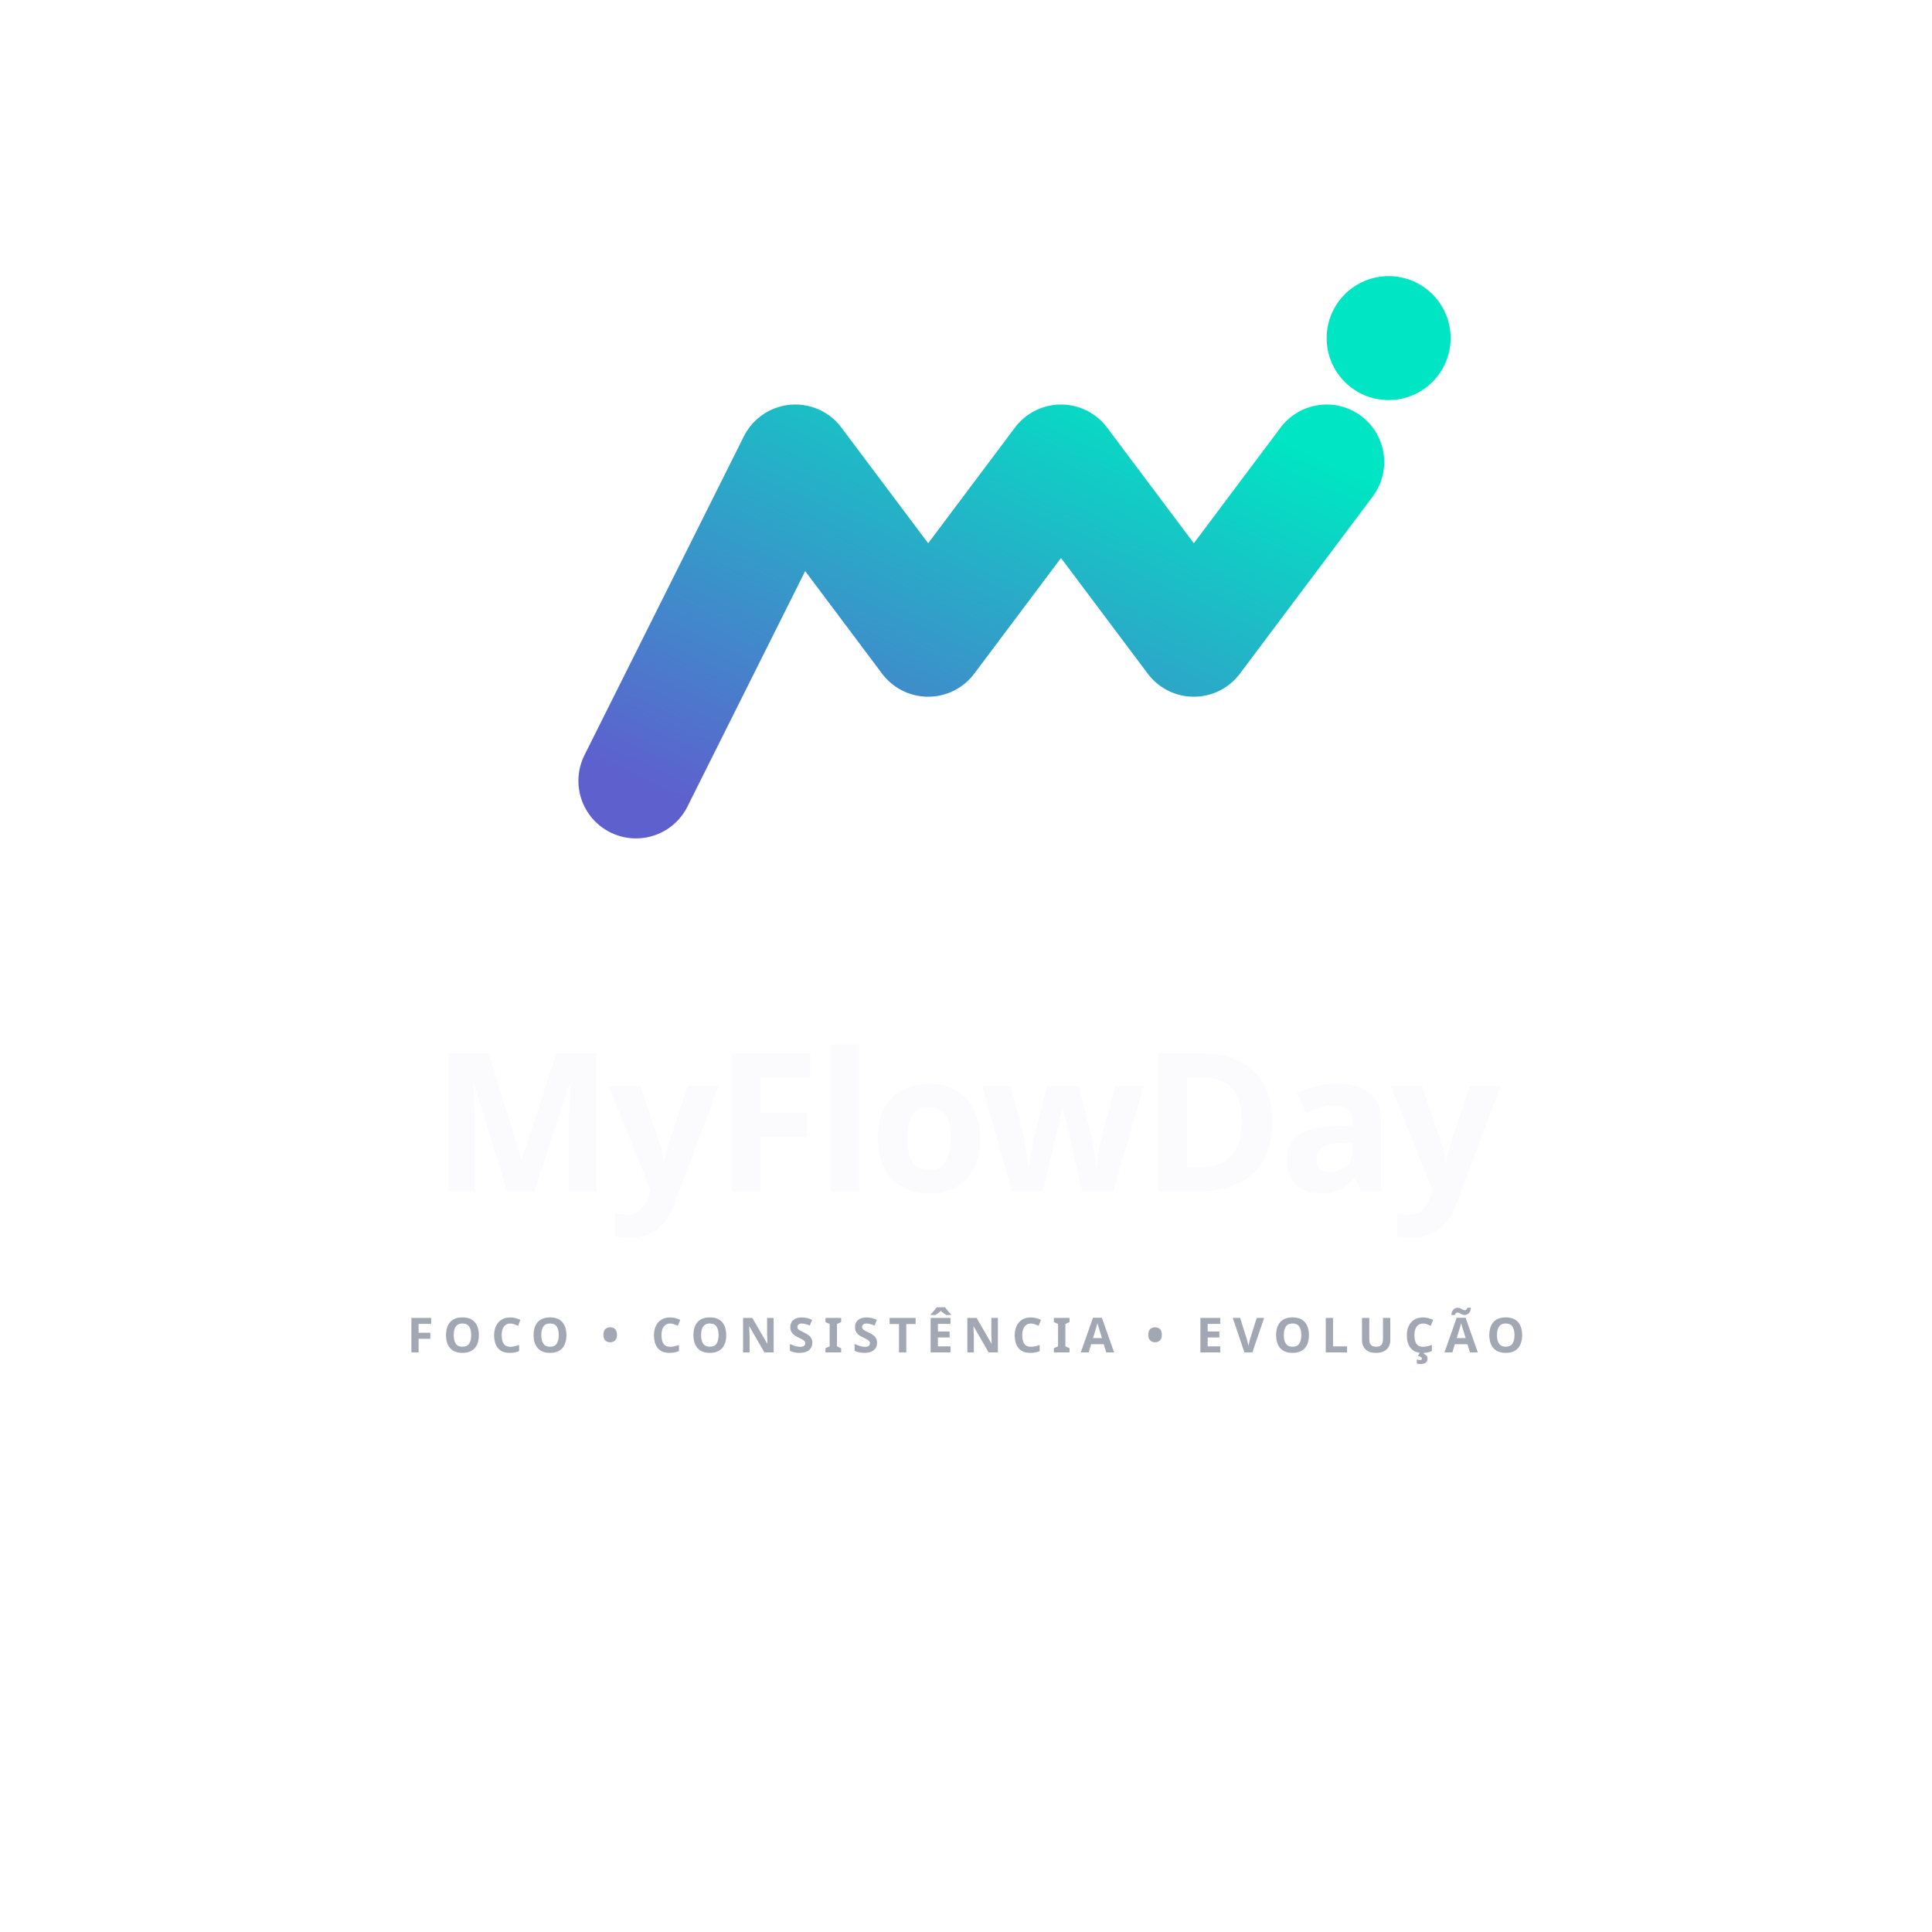
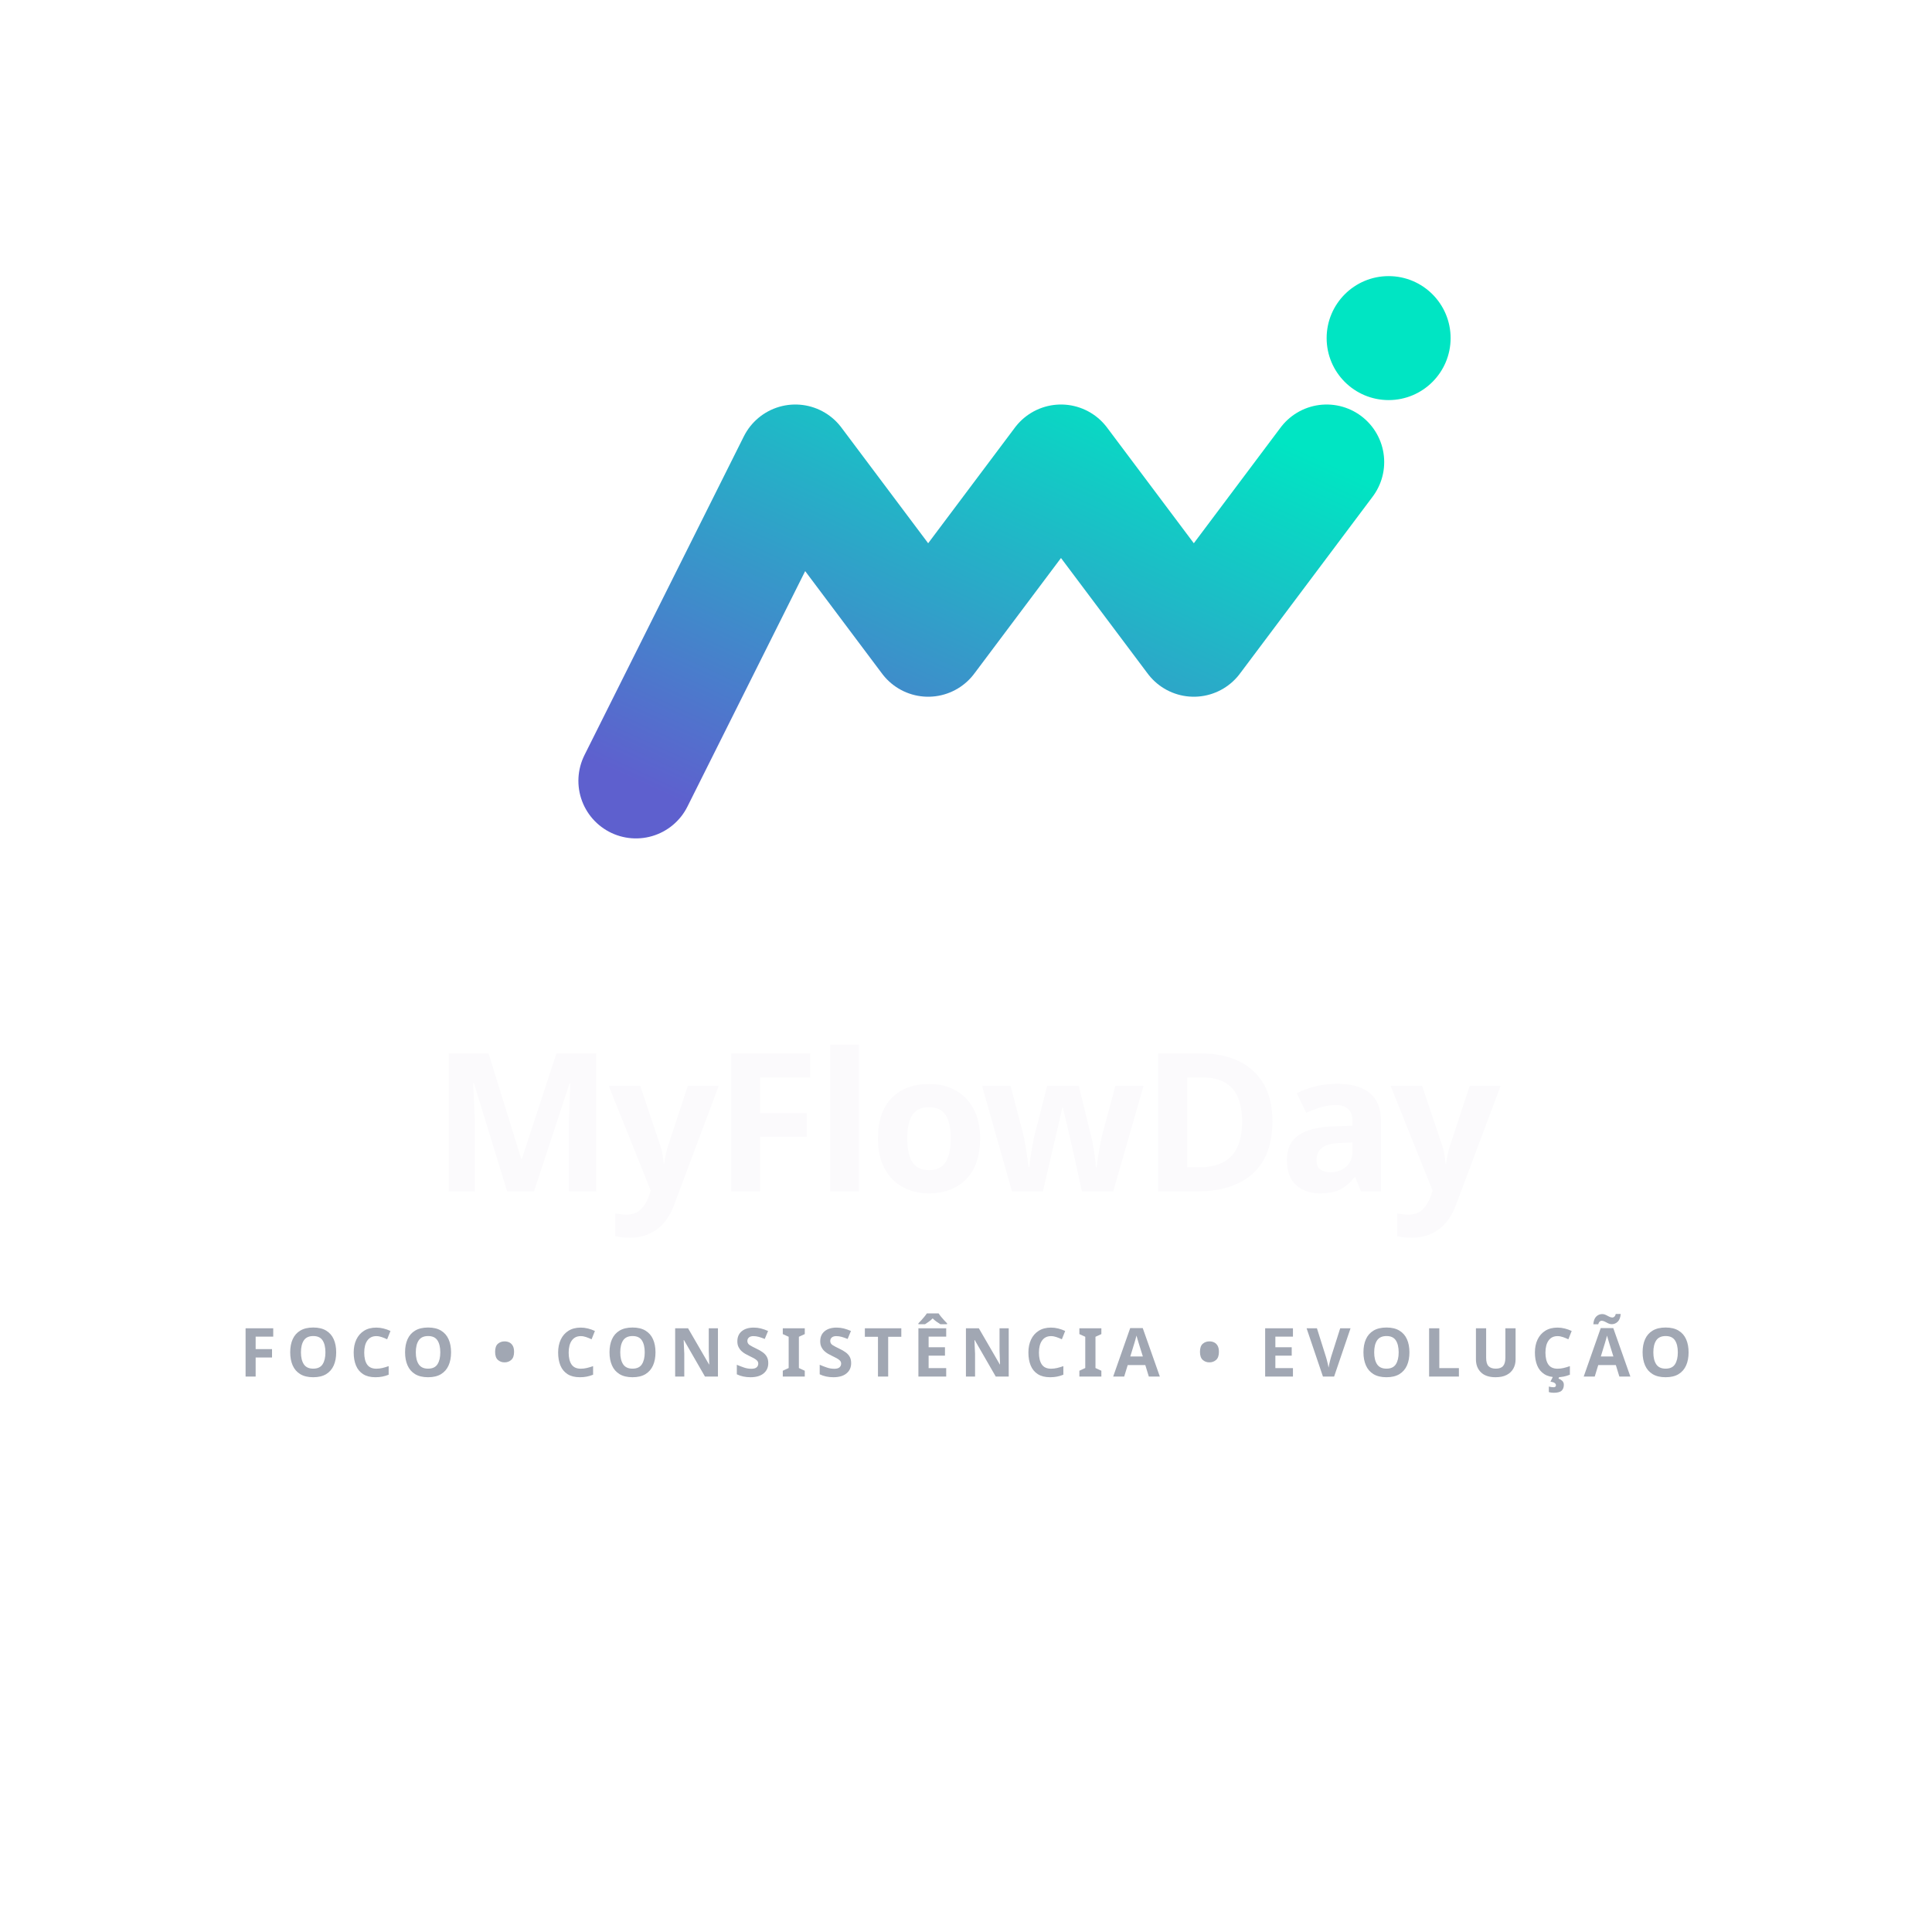
<svg xmlns="http://www.w3.org/2000/svg" viewBox="0 0 1200 1200" width="1200" height="1200">
  <defs>
    <linearGradient id="flow" x1="0%" y1="100%" x2="100%" y2="0%">
      <stop offset="0%" stop-color="#5E60CE" />
      <stop offset="100%" stop-color="#00E5C3" />
    </linearGradient>
  </defs>
  <g transform="translate(340, 100) scale(0.55)">
    <path d="M 100 700 L 280 340 L 430 540 L 580 340 L 730 540 L 880 340" fill="none" stroke="url(#flow)" stroke-width="130" stroke-linecap="round" stroke-linejoin="round" />
    <circle cx="950" cy="200" r="70" fill="#00E5C3" />
  </g>
  <text x="50%" y="740" text-anchor="middle" font-family="'Plus Jakarta Sans', sans-serif" font-size="120px" font-weight="800" fill="#FBFAFC" letter-spacing="-3px">MyFlowDay</text>
-   <text x="50%" y="840" text-anchor="middle" font-family="'Plus Jakarta Sans', sans-serif" font-size="30px" font-weight="700" fill="#A1A7B3" letter-spacing="6px">FOCO • CONSISTÊNCIA • EVOLUÇÃO</text>
+   <text x="50%" y="855" text-anchor="middle" font-family="'Plus Jakarta Sans', sans-serif" font-size="42px" font-weight="700" fill="#A1A7B3" letter-spacing="6px">FOCO • CONSISTÊNCIA • EVOLUÇÃO</text>
</svg>
